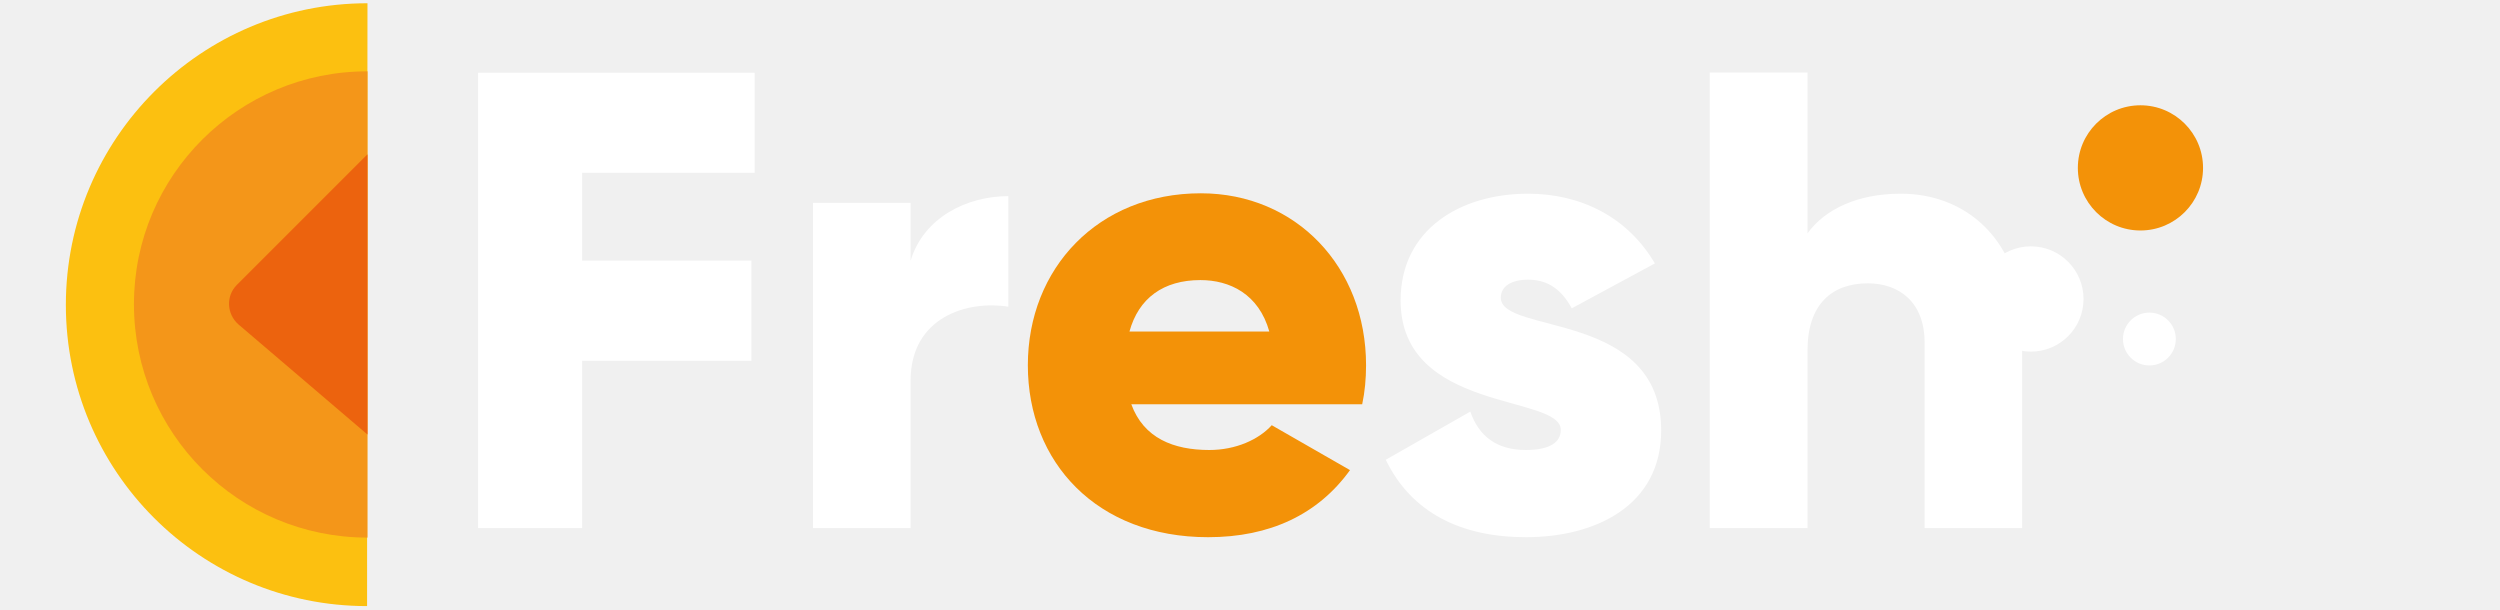
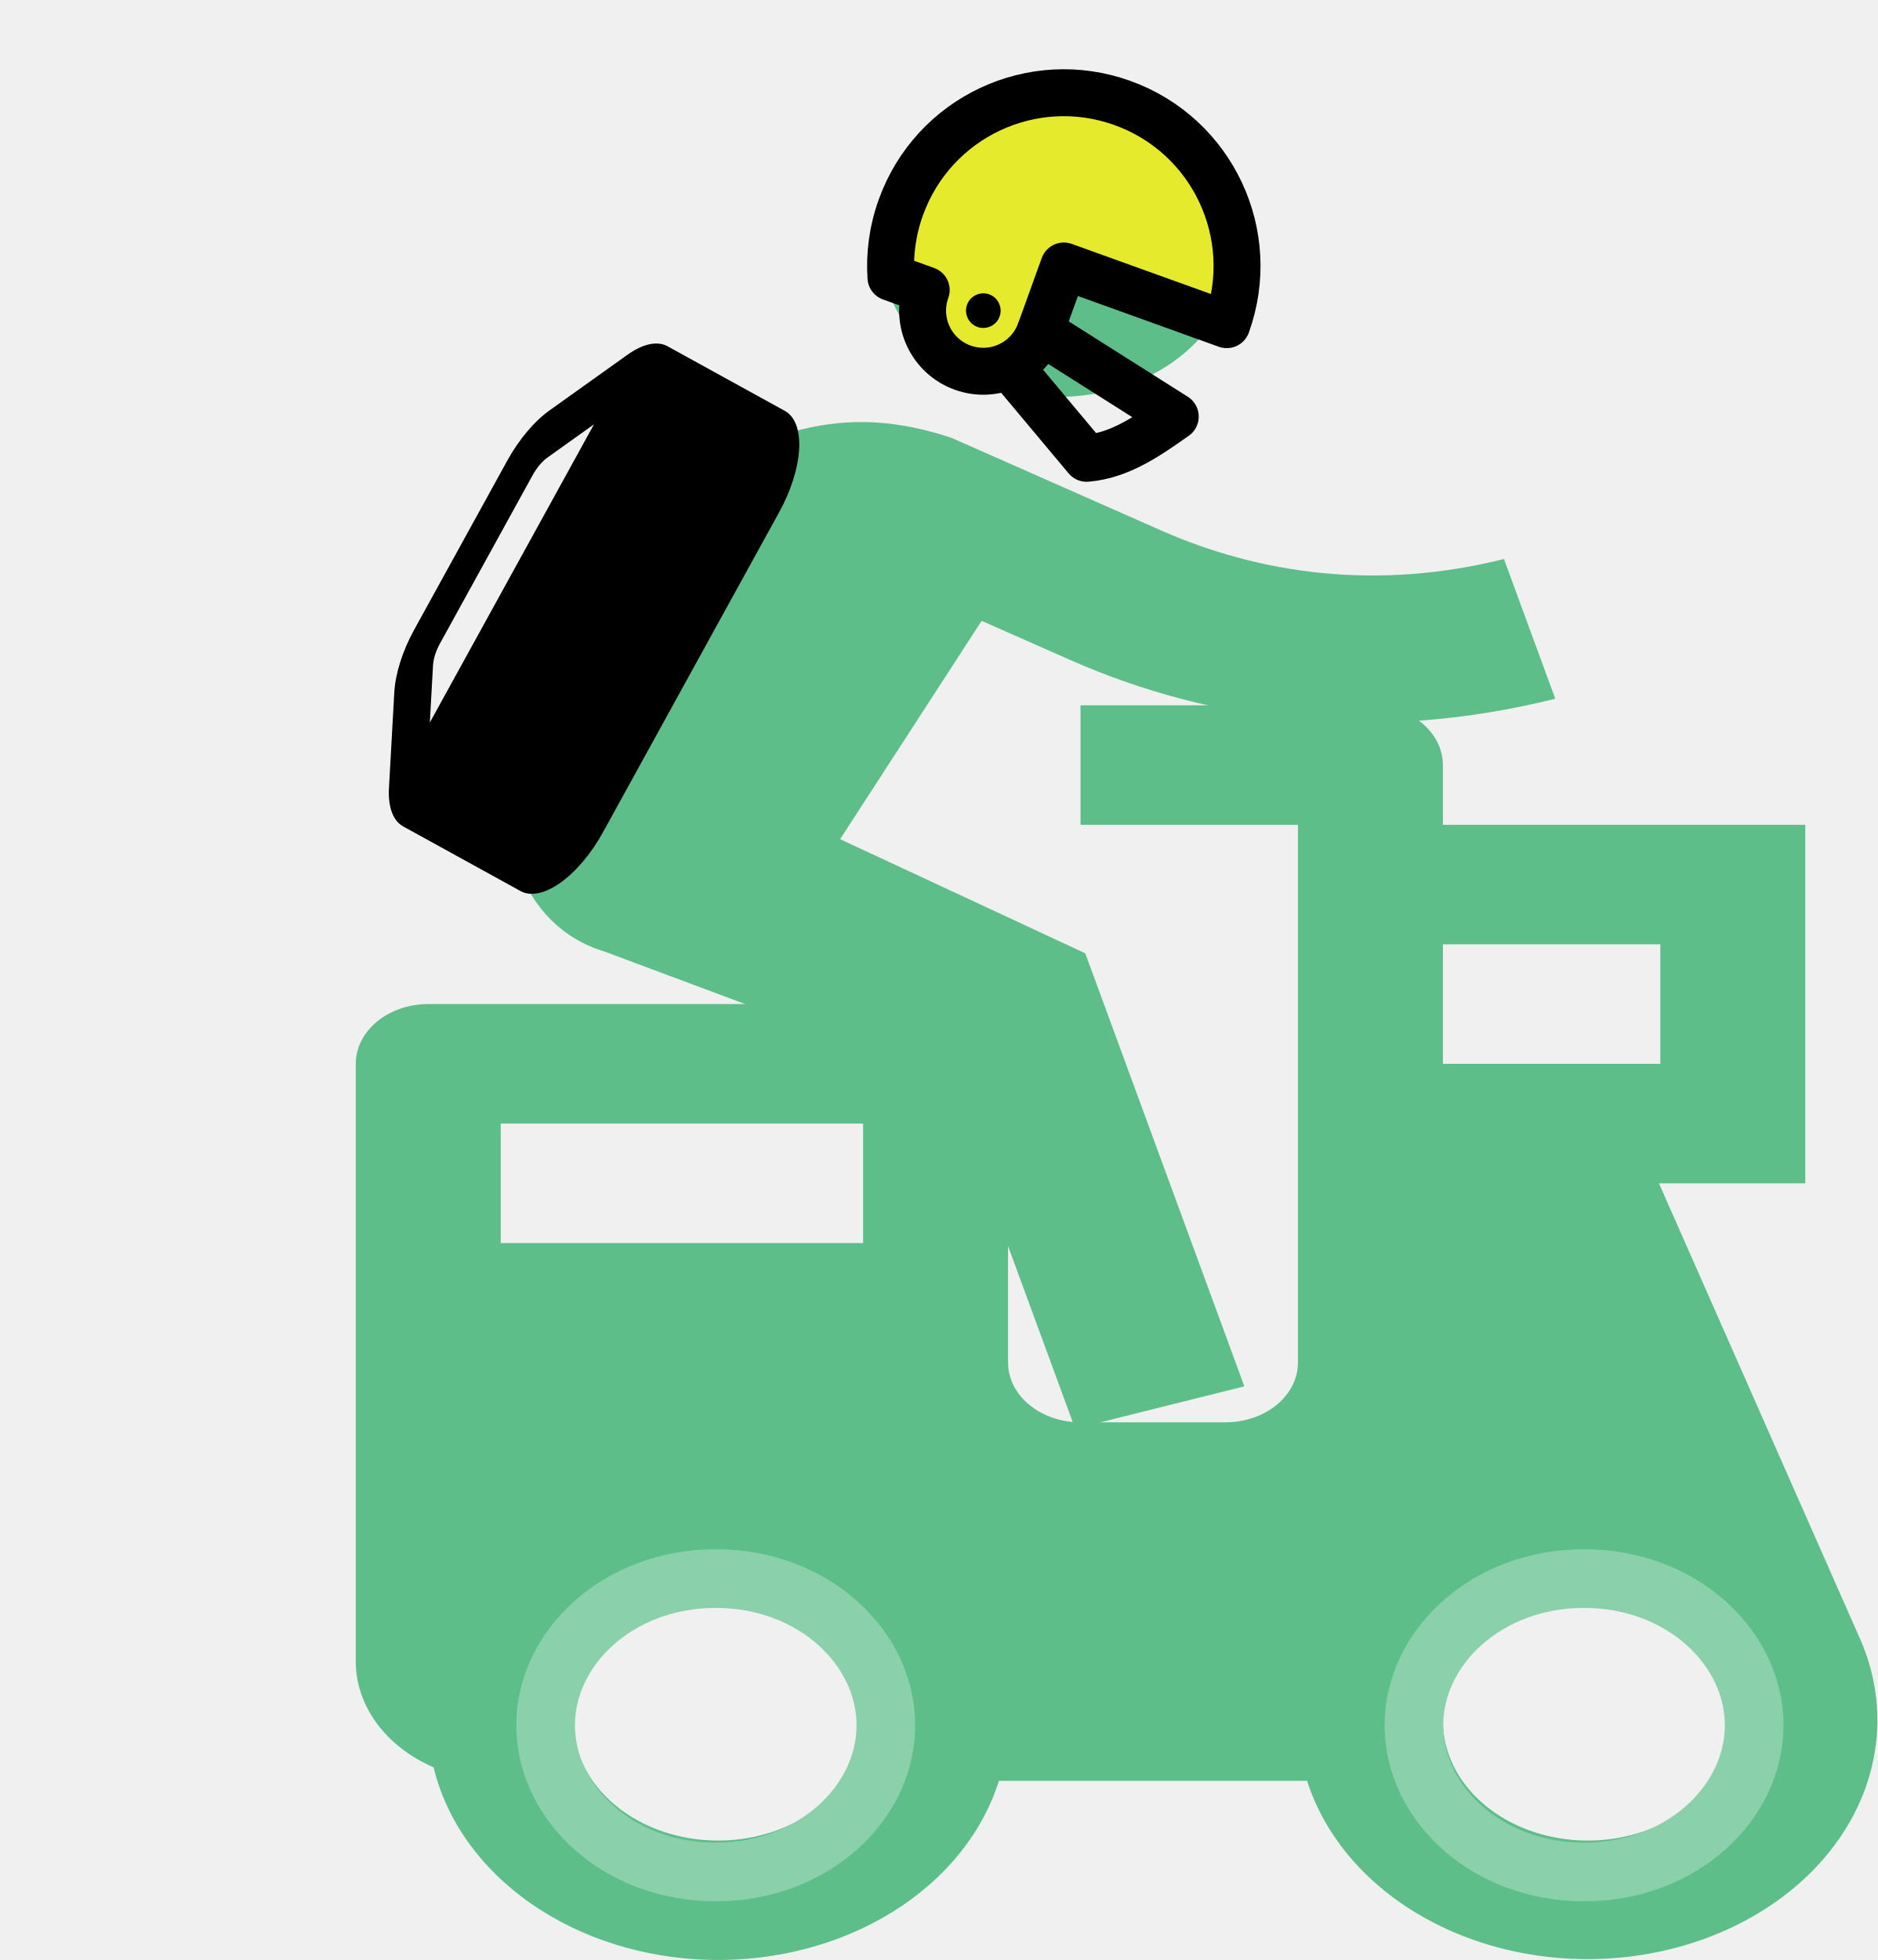
- <svg xmlns="http://www.w3.org/2000/svg" version="1.1" id="Calque_1" x="0px" y="0px" viewBox="390 76 1230 300" style="enable-background:new 390 76 1230 300;" xml:space="preserve">
-   <style type="text/css">
- 	.st0{fill:#FFFFFF;}
- 	.st1{fill:#F39208;}
- 	.st2{fill:#FCC010;}
- 	.st3{fill:#F49619;}
- 	.st4{fill:#EC630E;}
- </style>
-   <circle id="XMLID_2_" class="st0" cx="1389.2" cy="223.1" r="25.9" />
-   <circle id="XMLID_19_" class="st1" cx="1443.1" cy="158.6" r="30.8" />
-   <circle id="XMLID_20_" class="st0" cx="1447.5" cy="242.8" r="13" />
-   <g>
-     <path id="XMLID_59_" class="st2" d="M570.6,374.2c-81.9,0-148.2-66.3-148.2-148.2S488.9,77.6,570.8,77.6L570.6,374.2z" />
-     <path id="XMLID_58_" class="st3" d="M570.8,111.1v40.9v137.7v50.8c-63.5,0-114.9-51.3-114.9-114.9   C455.9,162.4,507.4,111,570.8,111.1z" />
-     <path id="XMLID_57_" class="st4" d="M570.8,152.1v137.7l-63.5-54.2c-5.8-5.1-6.2-14-0.8-19.4l64.2-64.2L570.8,152.1z" />
+ <svg xmlns="http://www.w3.org/2000/svg" width="160" height="167" viewBox="0 0 160 167" fill="none">
+   <path d="M116.795 60.095C118.433 60.095 120.004 60.631 121.162 61.586C122.321 62.541 122.971 63.836 122.971 65.186V70.277H153.855V100.823H141.384L158.346 139.235C159.554 141.819 160.111 144.579 159.982 147.347C159.852 150.114 159.039 152.831 157.592 155.331C156.145 157.83 154.094 160.06 151.566 161.885C149.038 163.709 146.084 165.089 142.887 165.94C139.689 166.791 136.315 167.096 132.969 166.835C129.624 166.575 126.378 165.755 123.431 164.425C120.483 163.095 117.895 161.284 115.826 159.101C113.757 156.919 112.25 154.412 111.396 151.733H85.133C83.729 156.202 80.526 160.144 76.049 162.916C71.571 165.688 66.085 167.125 60.487 166.991C54.889 166.858 49.513 165.162 45.238 162.181C40.962 159.2 38.042 155.11 36.954 150.583C34.953 149.721 33.276 148.423 32.106 146.831C30.937 145.239 30.319 143.413 30.321 141.551V90.641C30.321 89.291 30.971 87.996 32.13 87.041C33.288 86.086 34.859 85.55 36.497 85.55H79.734C81.373 85.55 82.944 86.086 84.102 87.041C85.26 87.996 85.911 89.291 85.911 90.641V116.096C85.911 117.446 86.562 118.741 87.72 119.696C88.879 120.651 90.45 121.187 92.088 121.187H104.441C106.079 121.187 107.651 120.651 108.809 119.696C109.967 118.741 110.618 117.446 110.618 116.096V70.277H92.088V60.095H116.795ZM135.325 136.46C132.698 136.461 130.139 137.152 128.021 138.433C125.903 139.713 124.336 141.517 123.546 143.583C122.757 145.648 122.787 147.867 123.631 149.917C124.476 151.967 126.092 153.742 128.244 154.984C130.397 156.226 132.973 156.869 135.599 156.822C138.226 156.775 140.765 156.038 142.85 154.72C144.934 153.402 146.454 151.57 147.189 149.491C147.924 147.413 147.836 145.195 146.937 143.16L146.838 142.936C145.933 141.027 144.35 139.387 142.296 138.232C140.241 137.077 137.812 136.459 135.325 136.46V136.46ZM61.204 136.46C57.928 136.46 54.786 137.533 52.469 139.443C50.152 141.352 48.851 143.942 48.851 146.642C48.851 149.343 50.152 151.933 52.469 153.842C54.786 155.752 57.928 156.824 61.204 156.824C64.481 156.824 67.623 155.752 69.939 153.842C72.256 151.933 73.558 149.343 73.558 146.642C73.558 143.942 72.256 141.352 69.939 139.443C67.623 137.533 64.481 136.46 61.204 136.46ZM73.558 95.732H42.674V105.914H73.558V95.732ZM141.502 80.459H122.971V90.641H141.502V80.459Z" fill="#5DBE8A" />
+   <path d="M94.561 33.285C102.494 31.304 107.016 24.328 104.611 17.782C102.206 11.236 93.747 7.5 85.814 9.481C77.882 11.461 73.359 18.437 75.764 24.983C78.169 31.529 86.628 35.265 94.561 33.285ZM45.372 129.624C65.565 124.583 86.165 128.285 80.043 111.622C73.92 94.959 65.565 124.583 45.372 129.624C25.18 134.664 39.25 105.061 45.372 121.724C51.495 138.387 25.18 134.664 45.372 129.624ZM45.372 129.624C59.074 126.203 75.888 100.315 80.043 111.622C84.197 122.929 59.074 126.203 45.372 129.624C31.67 133.044 49.527 133.031 45.372 121.724C41.218 110.417 31.67 133.044 45.372 129.624ZM51.495 81.067L80.695 91.969L91.628 121.724L106.051 118.123L92.494 81.227L71.599 71.5L83.659 52.898L91.178 56.218C103.396 61.614 117.405 63.315 132.549 59.534L128.176 47.632C117.359 50.333 107.393 48.922 98.934 45.187L81.077 37.3C76.597 35.82 72.554 35.53 68.227 36.61C63.9 37.69 60.731 39.78 59.442 42.7L45.372 64.404C43.362 67.504 43.013 70.84 44.106 73.815C45.418 77.386 47.954 80.001 51.495 81.067ZM121.996 95.694C101.804 100.734 115.874 94.959 121.996 111.622C128.119 128.285 113.822 134.664 134.015 129.624C154.207 124.583 140.137 123.38 134.015 106.718C127.892 90.055 142.189 90.653 121.996 95.694ZM134.015 129.624C120.313 133.044 126.151 122.929 121.996 111.622C128.415 108.866 108.294 99.114 121.996 95.694C135.698 92.273 129.86 95.411 134.015 106.718C138.169 118.025 147.717 126.203 134.015 129.624Z" fill="#5DBE8A" />
+   <path d="M75.5 147C75.5 153.619 69.311 159.5 61 159.5C52.689 159.5 46.5 153.619 46.5 147C46.5 140.381 52.689 134.5 61 134.5C69.311 134.5 75.5 140.381 75.5 147Z" stroke="#8AD0AB" stroke-width="5" />
+   <path d="M149.5 147C149.5 153.619 143.311 159.5 135 159.5C126.689 159.5 120.5 153.619 120.5 147C120.5 140.381 126.689 134.5 135 134.5C143.311 134.5 149.5 140.381 149.5 147Z" stroke="#8AD0AB" stroke-width="5" />
+   <g clip-path="url(#clip0)">
+     <path d="M75.93 23.633C75.8 21.664 76.067 19.635 76.778 17.663C79.54 9.991 87.992 6.015 95.664 8.777C103.336 11.54 107.312 19.991 104.55 27.663L90.664 22.663L88.657 28.215C87.689 30.902 84.733 32.293 82.046 31.325C79.359 30.358 77.969 27.402 78.936 24.715L75.93 23.633Z" fill="#E6EA2D" stroke="black" stroke-width="4" stroke-miterlimit="2" stroke-linecap="round" stroke-linejoin="round" />
+     <path d="M83.303 27.856C82.54 27.581 82.14 26.732 82.415 25.968C82.69 25.204 83.54 24.804 84.303 25.079C85.067 25.354 85.467 26.204 85.192 26.968C84.917 27.732 84.067 28.131 83.303 27.856Z" fill="black" />
+     <path d="M88.664 28.218L100.161 35.495C97.82 37.139 95.479 38.805 92.607 39.05L86.025 31.189" stroke="black" stroke-width="4" stroke-miterlimit="2" stroke-linecap="round" stroke-linejoin="round" />
  </g>
-   <g id="XMLID_60_">
-     <path id="XMLID_61_" class="st0" d="M676.4,161v43.2h83.3v49.3h-83.3v82.3h-51.2v-224h136.1V161H676.4z" />
-     <path id="XMLID_63_" class="st0" d="M886.1,172.5v54.4c-19.8-3.2-48.1,4.8-48.1,36.5v72.4H790v-160H838v28.5   C844.5,182.8,865.9,172.5,886.1,172.5z" />
-     <path id="XMLID_65_" class="st1" d="M985,297.4c13.1,0,24.4-5.2,30.7-12.2l38.5,22.1c-15.7,21.8-39.4,33-69.8,33   c-54.7,0-88.7-36.8-88.7-84.6c0-47.7,34.6-84.6,85.1-84.6c46.8,0,81.3,36.2,81.3,84.6c0,6.7-0.6,13.1-1.9,19.2H946.6   C952.7,291.6,967.4,297.4,985,297.4z M1014.5,239.1c-5.2-18.5-19.5-25.3-33.9-25.3c-18.2,0-30.4,8.9-34.9,25.3H1014.5z" />
-     <path id="XMLID_68_" class="st0" d="M1207.3,287.8c0,36.8-32,52.5-66.6,52.5c-32,0-56.4-12.2-68.9-38.1l41.6-23.7   c4.2,12.2,13.1,18.9,27.3,18.9c11.5,0,17.2-3.6,17.2-9.9c0-17.6-78.8-8.3-78.8-63.7c0-34.9,29.4-52.5,62.7-52.5   c26,0,49,11.5,62.4,34.3l-40.9,22.1c-4.5-8.3-10.9-14.1-21.4-14.1c-8.3,0-13.5,3.2-13.5,8.9   C1128.5,240.7,1207.3,228.6,1207.3,287.8z" />
-     <path id="XMLID_70_" class="st0" d="M1384.9,237.5v98.3h-48v-91.3c0-19.8-12.5-29.1-27.9-29.1c-17.6,0-29.7,10.2-29.7,33v87.4   h-48.1V111.7h48.1v79.1c8.6-11.9,24.7-19.5,45.8-19.5C1357.4,171.2,1384.9,194.3,1384.9,237.5z" />
-   </g>
+   <path d="M53.474 30.229L46.844 34.961C45.527 35.901 44.227 37.444 43.231 39.251L35.296 53.661C34.302 55.469 33.693 57.393 33.603 59.008L33.149 67.141C33.058 68.757 33.494 69.935 34.361 70.414L44.365 75.923C45.233 76.401 46.461 76.141 47.779 75.2C49.097 74.259 50.397 72.715 51.392 70.906L66.41 43.632C67.406 41.824 68.016 39.899 68.107 38.282C68.197 36.666 67.76 35.489 66.892 35.011L56.888 29.502C56.019 29.026 54.791 29.288 53.474 30.229V30.229ZM53.447 54.266C52.119 56.677 50.386 58.736 48.629 59.99C46.871 61.245 45.234 61.592 44.077 60.954C43.787 60.795 43.642 60.403 43.672 59.864C43.702 59.325 43.905 58.683 44.237 58.081C44.569 57.478 45.002 56.963 45.441 56.649C45.881 56.336 46.29 56.249 46.58 56.408C47.158 56.727 47.977 56.554 48.855 55.927C49.734 55.299 50.601 54.27 51.264 53.064C51.928 51.858 52.335 50.576 52.395 49.498C52.456 48.42 52.164 47.636 51.586 47.317C51.296 47.158 51.151 46.765 51.181 46.226C51.211 45.688 51.414 45.046 51.746 44.443C52.078 43.84 52.511 43.326 52.951 43.012C53.39 42.698 53.799 42.612 54.089 42.771C55.246 43.408 55.828 44.977 55.708 47.133C55.588 49.289 54.774 51.854 53.447 54.266ZM36.632 61.565L36.906 56.651C36.947 56.105 37.151 55.467 37.478 54.863L45.413 40.453C45.748 39.853 46.179 39.339 46.618 39.013L50.624 36.154L36.632 61.565Z" fill="black" />
+   <rect x="54.351" y="33.844" width="11.209" height="34.872" transform="rotate(28.1536 54.3513 33.8436)" fill="black" />
+   <defs>
+     <clipPath id="clip0">
+       <rect width="35.421" height="35.421" fill="white" transform="matrix(-0.940863 -0.338787 -0.338787 0.940863 113.327 12.0002)" />
+     </clipPath>
+   </defs>
</svg>
